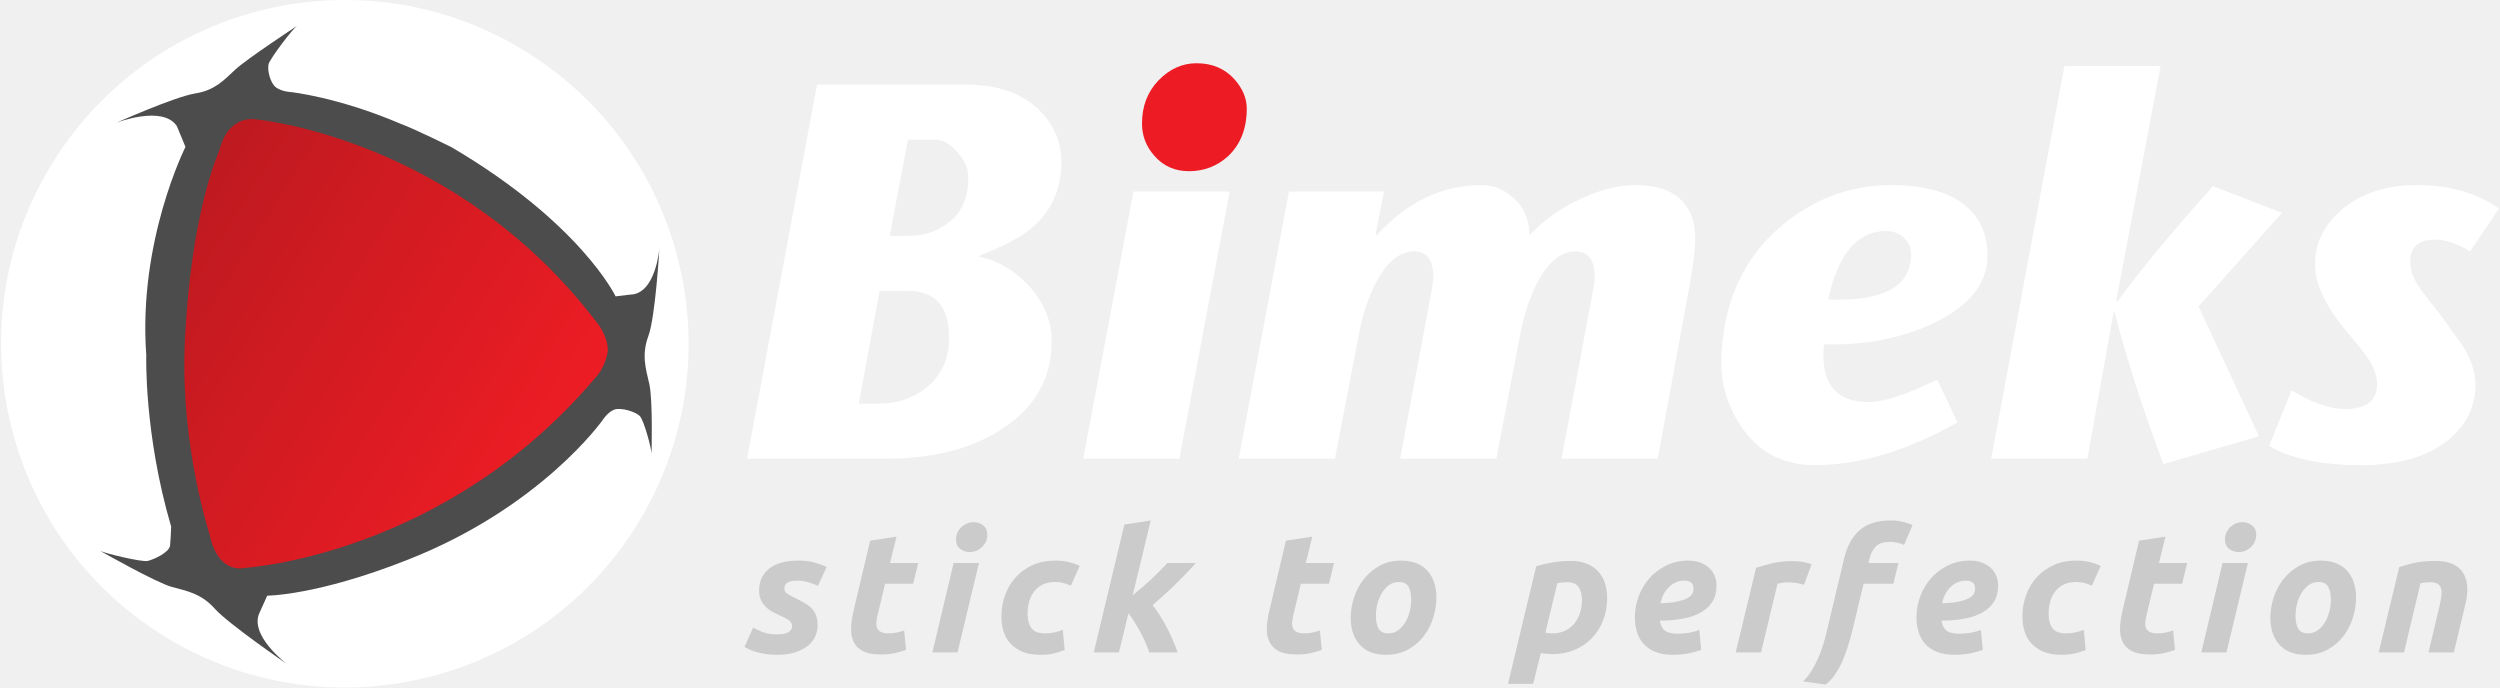
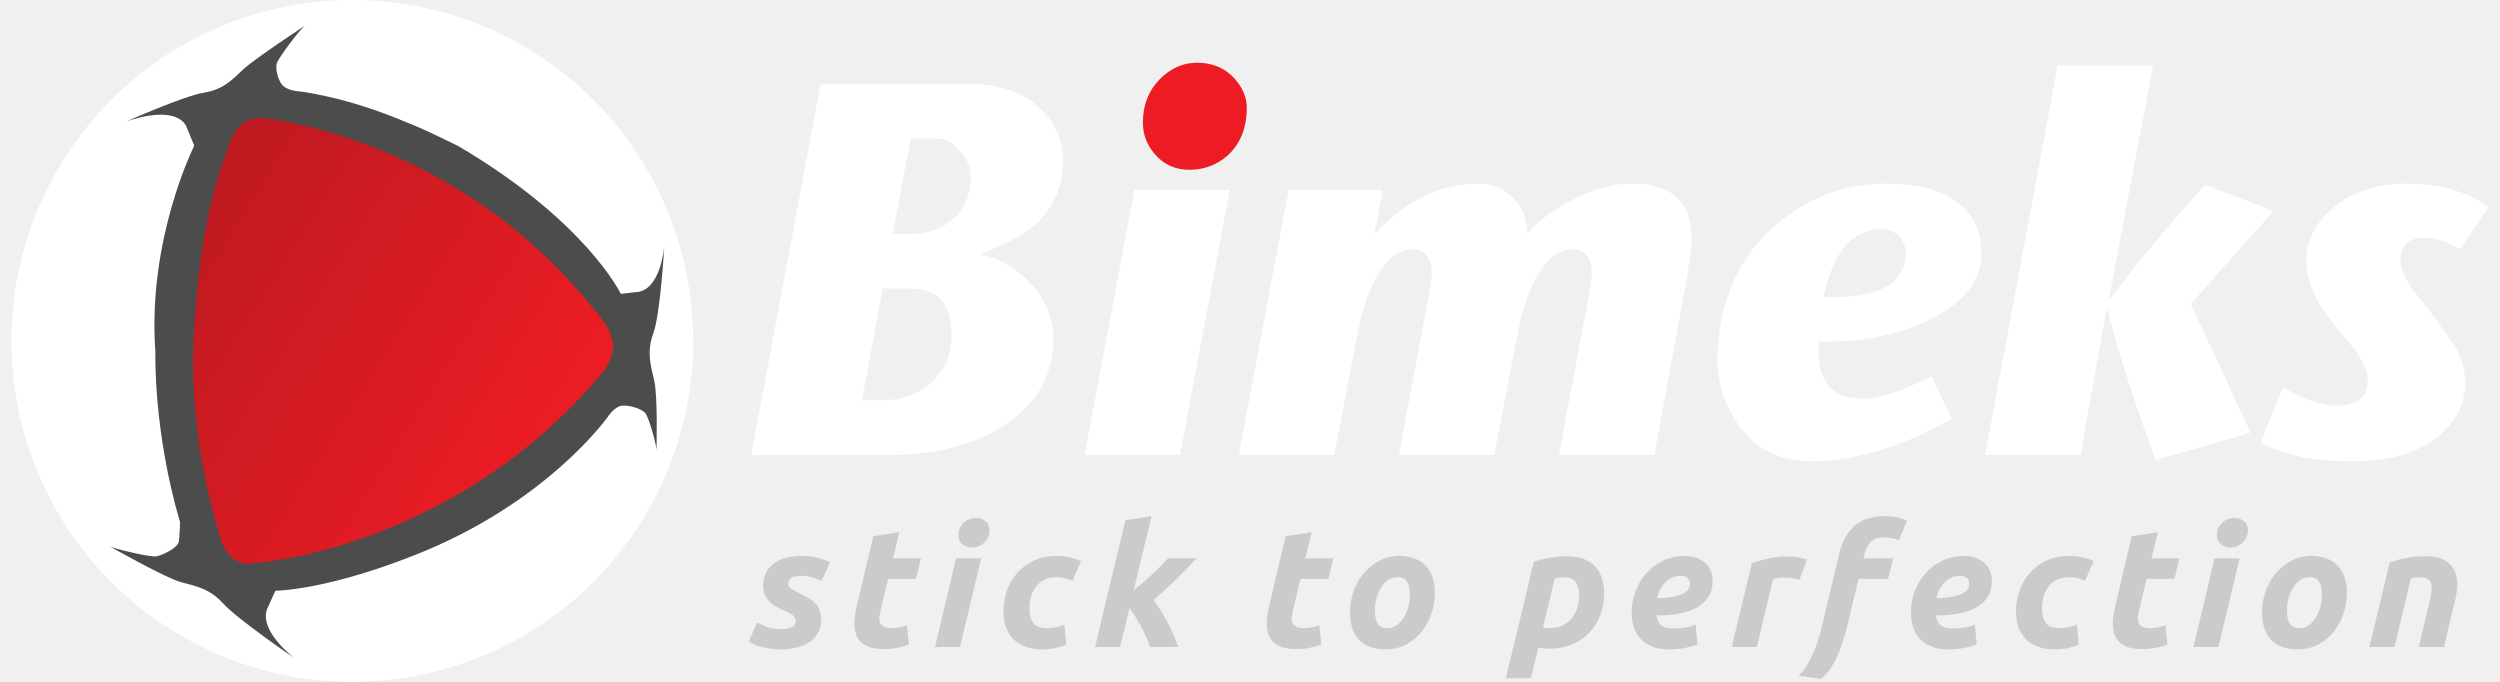
- <svg xmlns="http://www.w3.org/2000/svg" width="120" height="33" viewBox="0 0 172.129 62.753" preserveAspectRatio="xMidYMid" version="1.1" id="svg1">
+ <svg xmlns="http://www.w3.org/2000/svg" width="121" height="33" viewBox="0 0 172.129 62.753" preserveAspectRatio="xMidYMid" version="1.1" id="svg1">
  <defs id="defs1">
    <clipPath clipPathUnits="userSpaceOnUse" id="clipPath2">
      <path d="M 0,841.89 H 1190.551 V 0 H 0 Z" transform="translate(-291.8413,-488.7695)" id="path2" />
    </clipPath>
    <clipPath clipPathUnits="userSpaceOnUse" id="clipPath4">
      <path d="M 0,841.89 H 1190.551 V 0 H 0 Z" transform="translate(-294.0308,-516.8604)" id="path4" />
    </clipPath>
    <linearGradient x1="0" y1="0" x2="1" y2="0" gradientUnits="userSpaceOnUse" gradientTransform="matrix(97.21935,-60.74925,60.74925,97.21935,295.6367,598.2212)" spreadMethod="pad" id="linearGradient5">
      <stop style="stop-opacity:1;stop-color:#be1a20" offset="0" id="stop4" />
      <stop style="stop-opacity:1;stop-color:#ed1c24" offset="1" id="stop5" />
    </linearGradient>
    <clipPath clipPathUnits="userSpaceOnUse" id="clipPath7">
      <path d="M 0,841.89 H 1190.551 V 0 H 0 Z" transform="translate(-484.6577,-616.9912)" id="path7" />
    </clipPath>
    <clipPath clipPathUnits="userSpaceOnUse" id="clipPath9">
      <path d="M 0,841.89 H 1190.551 V 0 H 0 Z" transform="translate(-557.3882,-608.8359)" id="path9" />
    </clipPath>
    <clipPath clipPathUnits="userSpaceOnUse" id="clipPath11">
      <path d="M 0,841.89 H 1190.551 V 0 H 0 Z" transform="translate(-543.0112,-603.5811)" id="path11" />
    </clipPath>
    <clipPath clipPathUnits="userSpaceOnUse" id="clipPath13">
      <path d="M 0,841.89 H 1190.551 V 0 H 0 Z" transform="translate(-607.8613,-603.5811)" id="path13" />
    </clipPath>
    <clipPath clipPathUnits="userSpaceOnUse" id="clipPath15">
      <path d="M 0,841.89 H 1190.551 V 0 H 0 Z" transform="translate(-737.291,-593.3477)" id="path15" />
    </clipPath>
    <clipPath clipPathUnits="userSpaceOnUse" id="clipPath17">
      <path d="M 0,841.89 H 1190.551 V 0 H 0 Z" transform="translate(-764.9453,-534.4395)" id="path17" />
    </clipPath>
    <clipPath clipPathUnits="userSpaceOnUse" id="clipPath19">
      <path d="M 0,841.89 H 1190.551 V 0 H 0 Z" transform="translate(-896.3106,-599.1543)" id="path19" />
    </clipPath>
    <clipPath clipPathUnits="userSpaceOnUse" id="clipPath21">
      <path d="M 0,841.89 H 1190.551 V 0 H 0 Z" transform="translate(-450.7686,-488.9883)" id="path21" />
    </clipPath>
    <clipPath clipPathUnits="userSpaceOnUse" id="clipPath23">
      <path d="M 0,841.89 H 1190.551 V 0 H 0 Z" transform="translate(-474.8799,-513.2324)" id="path23" />
    </clipPath>
    <clipPath clipPathUnits="userSpaceOnUse" id="clipPath25">
      <path d="M 0,841.89 H 1190.551 V 0 H 0 Z" transform="translate(-500.6631,-510.2842)" id="path25" />
    </clipPath>
    <clipPath clipPathUnits="userSpaceOnUse" id="clipPath27">
      <path d="M 0,841.89 H 1190.551 V 0 H 0 Z" transform="translate(-508.8467,-493.5645)" id="path27" />
    </clipPath>
    <clipPath clipPathUnits="userSpaceOnUse" id="clipPath29">
      <path d="M 0,841.89 H 1190.551 V 0 H 0 Z" transform="translate(-542.8145,-499.1084)" id="path29" />
    </clipPath>
    <clipPath clipPathUnits="userSpaceOnUse" id="clipPath31">
      <path d="M 0,841.89 H 1190.551 V 0 H 0 Z" transform="translate(-582.4575,-513.2324)" id="path31" />
    </clipPath>
    <clipPath clipPathUnits="userSpaceOnUse" id="clipPath33">
      <path d="M 0,841.89 H 1190.551 V 0 H 0 Z" transform="translate(-611.6289,-502.54)" id="path33" />
    </clipPath>
    <clipPath clipPathUnits="userSpaceOnUse" id="clipPath35">
      <path d="M 0,841.89 H 1190.551 V 0 H 0 Z" transform="translate(-649.5996,-489.4277)" id="path35" />
    </clipPath>
    <clipPath clipPathUnits="userSpaceOnUse" id="clipPath37">
      <path d="M 0,841.89 H 1190.551 V 0 H 0 Z" transform="translate(-685.5469,-502.8926)" id="path37" />
    </clipPath>
    <clipPath clipPathUnits="userSpaceOnUse" id="clipPath39">
      <path d="M 0,841.89 H 1190.551 V 0 H 0 Z" transform="translate(-716.5225,-501.8359)" id="path39" />
    </clipPath>
    <clipPath clipPathUnits="userSpaceOnUse" id="clipPath41">
      <path d="M 0,841.89 H 1190.551 V 0 H 0 Z" transform="translate(-738.9189,-518.4678)" id="path41" />
    </clipPath>
    <clipPath clipPathUnits="userSpaceOnUse" id="clipPath43">
      <path d="M 0,841.89 H 1190.551 V 0 H 0 Z" transform="translate(-758.4111,-502.8926)" id="path43" />
    </clipPath>
    <clipPath clipPathUnits="userSpaceOnUse" id="clipPath45">
      <path d="M 0,841.89 H 1190.551 V 0 H 0 Z" transform="translate(-773.0195,-493.5645)" id="path45" />
    </clipPath>
    <clipPath clipPathUnits="userSpaceOnUse" id="clipPath47">
      <path d="M 0,841.89 H 1190.551 V 0 H 0 Z" transform="translate(-803.2032,-513.2324)" id="path47" />
    </clipPath>
    <clipPath clipPathUnits="userSpaceOnUse" id="clipPath49">
      <path d="M 0,841.89 H 1190.551 V 0 H 0 Z" transform="translate(-828.9864,-510.2842)" id="path49" />
    </clipPath>
    <clipPath clipPathUnits="userSpaceOnUse" id="clipPath51">
      <path d="M 0,841.89 H 1190.551 V 0 H 0 Z" transform="translate(-849.5781,-502.54)" id="path51" />
    </clipPath>
    <clipPath clipPathUnits="userSpaceOnUse" id="clipPath53">
      <path d="M 0,841.89 H 1190.551 V 0 H 0 Z" transform="translate(-870.5226,-506.4121)" id="path53" />
    </clipPath>
  </defs>
  <g id="layer1" transform="translate(-24.21399,-87.34679)">
    <g id="g1" transform="matrix(0.2645833,0,0,0.2645833,-91.92151,20.75639)">
      <path id="path1" d="M 0,0 C -41.655,26.029 -54.324,80.892 -28.298,122.544 -2.274,164.193 52.593,176.862 94.248,150.838 135.902,124.811 148.571,69.95 122.547,28.298 96.521,-13.356 41.655,-26.023 0,0" style="fill:#ffffff;fill-opacity:1;fill-rule:evenodd;stroke:none" transform="matrix(1.333333,0,0,-1.333333,389.1217,470.8273)" clip-path="url(#clipPath2)" />
      <path id="path3" d="m 0,0 c 0,0 -0.108,-3.021 -0.284,-4.855 -0.177,-1.828 -4.234,-3.629 -5.743,-4.005 -1.51,-0.379 -10.952,1.931 -12.313,2.576 0,0 14.496,-8.231 18.526,-9.312 4.031,-1.077 7.616,-1.726 11.11,-5.639 3.494,-3.912 18.58,-14.249 18.58,-14.249 0,0 -9.93,7.488 -6.95,13.361 l 1.928,4.269 c 0,0 12.757,0.005 36.02,9.164 34.836,13.594 50.771,36.283 50.771,36.283 0,0 1.226,1.961 2.925,2.661 1.7,0.703 5.678,-0.518 6.722,-1.674 1.043,-1.159 2.931,-8.156 3,-9.658 0,0 0.365,13.914 -0.577,17.981 -0.938,4.064 -2.048,7.535 -0.236,12.456 1.815,4.921 2.849,22.665 2.849,22.665 0,0 -0.938,-11.854 -7.522,-11.975 l -3.818,-0.455 c 0,0 -9.037,18.966 -42.509,38.622 0,0 -8.968,4.458 -13.049,5.998 -16.365,6.99 -28.47,8.23 -28.47,8.23 0,0 -2.316,0.102 -3.83,1.209 -1.517,1.109 -2.329,4.624 -1.914,6.067 0.415,1.44 6.2,9.131 7.437,9.908 0,0 -13.155,-8.642 -16.092,-11.386 -2.933,-2.747 -5.27,-5.352 -10.415,-6.168 -5.146,-0.816 -20.32,-7.56 -20.32,-7.56 0,0 11.988,4.658 15.648,-0.876 l 2.225,-5.382 c 0,0 -12.311,-24.409 -10.142,-53.846 0,0 -0.635,-20.318 6.443,-44.41" style="fill:#4c4c4c;fill-opacity:1;fill-rule:evenodd;stroke:none" transform="matrix(1.333333,0,0,-1.333333,392.0411,433.3728)" clip-path="url(#clipPath4)" />
      <path id="path5" d="m 306.439,614.05 c 0,0 -7.564,-16.314 -8.915,-50.613 v 0 c -1.014,-25.798 6.424,-48.504 6.424,-48.504 v 0 c 2.254,-10.883 9.4,-8.713 9.4,-8.713 v 0 c 0,0 51.68,3.183 90.594,49.356 v 0 c 0,0 2.486,2.501 3.08,6.885 v 0 c -0.056,3.818 -2.609,6.907 -2.609,6.907 v 0 c -36.442,48.145 -88.256,52.846 -88.256,52.846 v 0 c 0,0 -0.492,0.118 -1.263,0.118 v 0 c -2.193,0 -6.632,-0.955 -8.455,-8.282" style="fill:url(#linearGradient5);stroke:none" transform="matrix(1.333333,0,0,-1.333333,0,1122.52)" />
      <path id="path6" d="M 0,0 -4.702,-24.889 H 0 c 4.424,0 8.113,1.289 11.061,3.871 3.043,2.581 4.564,6.315 4.564,11.202 0,2.395 -0.967,4.609 -2.904,6.637 C 10.878,-1.06 8.989,0 7.051,0 Z m -5.946,-82.552 h -35.678 l 18.115,96.797 h 38.58 c 8.113,0 14.429,-2.214 18.945,-6.639 4.056,-3.963 5.947,-8.849 5.669,-14.658 -0.37,-6.818 -3.136,-12.261 -8.296,-16.315 -2.487,-2.029 -6.777,-4.242 -12.861,-6.639 l -0.137,-0.276 c 4.699,-0.921 8.943,-3.366 12.718,-7.327 4.061,-4.425 6.086,-9.266 6.086,-14.523 0,-9.494 -4.193,-17.005 -12.583,-22.539 -7.838,-5.253 -18.02,-7.881 -30.558,-7.881 m -1.384,43.42 -5.394,-29.176 h 5.119 c 4.98,0 9.262,1.522 12.86,4.56 3.595,3.135 5.393,7.284 5.393,12.45 0,8.109 -3.55,12.166 -10.648,12.166 z" style="fill:#ffffff;fill-opacity:1;fill-rule:evenodd;stroke:none" transform="matrix(1.333333,0,0,-1.333333,646.2103,299.8651)" clip-path="url(#clipPath7)" />
      <path id="path8" d="m 0,0 c -3.686,0 -6.682,1.334 -8.985,4.008 -2.121,2.395 -3.182,5.164 -3.182,8.299 0,4.515 1.429,8.25 4.286,11.2 2.858,2.949 6.133,4.423 9.819,4.423 4.056,0 7.327,-1.382 9.819,-4.147 2.12,-2.397 3.181,-4.93 3.181,-7.605 0,-5.164 -1.615,-9.264 -4.841,-12.309 C 7.236,1.29 3.875,0 0,0" style="fill:#ed1c24;fill-opacity:1;fill-rule:evenodd;stroke:none" transform="matrix(1.333333,0,0,-1.333333,743.1843,310.7388)" clip-path="url(#clipPath9)" />
      <path id="path10" d="M 0,0 H 24.888 L 11.89,-69.142 h -24.889 z" style="fill:#ffffff;fill-opacity:1;fill-rule:evenodd;stroke:none" transform="matrix(1.333333,0,0,-1.333333,724.0149,317.7452)" clip-path="url(#clipPath11)" />
      <path id="path12" d="m 0,0 -2.213,-11.063 0.277,-0.276 c 7.928,8.662 16.959,12.995 27.104,12.995 3.041,0 5.762,-1.057 8.16,-3.178 2.858,-2.491 4.283,-5.761 4.283,-9.817 3.502,3.778 7.789,6.869 12.862,9.263 5.068,2.396 9.724,3.641 13.965,3.732 5.535,0.094 9.634,-1.149 12.308,-3.732 2.67,-2.581 3.918,-6.224 3.731,-10.922 -0.092,-2.857 -0.598,-6.777 -1.518,-11.755 l -8.16,-44.389 H 45.906 l 8.162,43.556 c 0.276,1.478 0.412,2.629 0.412,3.461 0,4.424 -1.658,6.637 -4.978,6.637 -3.225,0 -6.127,-2.031 -8.709,-6.084 -2.488,-3.964 -4.334,-9.035 -5.533,-15.212 L 29.039,-69.142 H 4.146 l 8.161,43.556 c 0.277,1.478 0.418,2.629 0.418,3.461 0,4.424 -1.664,6.637 -4.981,6.637 -3.226,0 -6.127,-2.031 -8.711,-6.084 -2.488,-3.964 -4.334,-9.035 -5.531,-15.212 l -6.226,-32.358 H -37.611 L -24.616,0 Z" style="fill:#ffffff;fill-opacity:1;fill-rule:evenodd;stroke:none" transform="matrix(1.333333,0,0,-1.333333,810.4817,317.7452)" clip-path="url(#clipPath13)" />
      <path id="path14" d="m 0,0 c -7.193,-0.276 -12.031,-6.176 -14.52,-17.699 13.737,-0.554 20.881,3.04 21.43,10.784 0.188,2.029 -0.365,3.689 -1.656,4.978 C 3.963,-0.555 2.211,0.092 0,0 m 13.689,-38.44 5.252,-11.064 c -13.089,-7.377 -25.396,-11.063 -36.918,-11.063 -8.296,0 -14.707,3.411 -19.222,10.234 -3.504,5.348 -5.158,11.062 -4.975,17.145 0.459,14.751 5.713,26.319 15.76,34.71 8.297,6.916 17.748,10.371 28.348,10.371 7.373,0 13.185,-1.384 17.425,-4.149 4.883,-3.135 7.327,-7.837 7.327,-14.104 0,-7.1 -4.518,-12.862 -13.549,-17.285 -8.389,-4.056 -17.979,-5.949 -28.766,-5.672 -0.092,-1.106 -0.139,-2.029 -0.139,-2.765 0,-8.11 3.918,-12.168 11.758,-12.168 3.871,0 9.77,1.937 17.699,5.81" style="fill:#ffffff;fill-opacity:1;fill-rule:evenodd;stroke:none" transform="matrix(1.333333,0,0,-1.333333,983.0547,331.3897)" clip-path="url(#clipPath15)" />
      <path id="path16" d="M 0,0 18.943,101.634 H 43.834 L 32.357,40.932 32.635,40.655 c 5.992,8.204 14.238,18.16 24.75,29.867 L 75.223,63.608 53.656,39.411 69.275,5.809 44.523,-1.379 C 38.807,14.105 34.615,27.193 31.943,37.889 H 31.664 L 24.887,0 Z" style="fill:#ffffff;fill-opacity:1;fill-rule:evenodd;stroke:none" transform="matrix(1.333333,0,0,-1.333333,1019.927,409.934)" clip-path="url(#clipPath17)" />
      <path id="path18" d="m 0,0 -7.465,-11.062 c -3.322,2.029 -6.363,3.041 -9.131,3.041 -4.238,0 -6.361,-1.934 -6.361,-5.805 0,-2.216 0.926,-4.611 2.766,-7.192 1.939,-2.49 3.875,-4.978 5.812,-7.465 3.592,-5.074 5.395,-7.609 5.395,-7.609 1.931,-3.318 2.9,-6.497 2.9,-9.541 0,-5.622 -2.35,-10.37 -7.055,-14.239 -5.343,-4.334 -12.859,-6.502 -22.537,-6.502 -10.23,0 -18.162,1.659 -23.783,4.978 l 5.807,14.382 c 5.256,-3.227 9.863,-4.84 13.826,-4.84 5.533,0 8.299,2.166 8.299,6.5 0,2.029 -0.786,4.239 -2.356,6.635 -0.732,1.107 -2.715,3.595 -5.943,7.47 -5.162,6.173 -7.742,11.799 -7.742,16.868 0,5.441 2.259,10.096 6.775,13.969 4.977,4.33 11.479,6.495 19.5,6.495 C -12.814,6.083 -5.717,4.059 0,0" style="fill:#ffffff;fill-opacity:1;fill-rule:evenodd;stroke:none" transform="matrix(1.333333,0,0,-1.333333,1195.081,323.6476)" clip-path="url(#clipPath19)" />
      <path id="path20" d="M 0,0 C 1.496,0 2.522,0.212 3.08,0.638 3.637,1.063 3.916,1.524 3.916,2.024 3.916,2.347 3.864,2.625 3.762,2.86 3.659,3.095 3.49,3.314 3.256,3.52 3.021,3.725 2.698,3.938 2.288,4.158 1.877,4.378 1.349,4.635 0.704,4.928 -0.03,5.25 -0.719,5.595 -1.364,5.962 c -0.646,0.366 -1.21,0.807 -1.694,1.32 -0.484,0.513 -0.865,1.1 -1.144,1.76 -0.279,0.66 -0.418,1.444 -0.418,2.354 0,2.375 0.872,4.252 2.618,5.632 1.745,1.378 4.29,2.068 7.634,2.068 1.584,0 2.992,-0.176 4.224,-0.528 1.232,-0.352 2.229,-0.734 2.992,-1.144 L 10.604,12.54 c -0.616,0.322 -1.408,0.63 -2.376,0.924 -0.968,0.293 -1.921,0.44 -2.86,0.44 -0.411,0 -0.814,-0.022 -1.21,-0.066 C 3.762,13.794 3.395,13.698 3.058,13.552 2.72,13.405 2.449,13.2 2.244,12.936 2.039,12.672 1.936,12.32 1.936,11.88 1.936,11.293 2.163,10.853 2.618,10.56 3.072,10.267 3.71,9.914 4.532,9.504 5.676,8.946 6.629,8.433 7.392,7.964 8.154,7.494 8.763,6.996 9.218,6.468 9.672,5.939 10.002,5.338 10.208,4.664 10.413,3.989 10.516,3.197 10.516,2.288 10.516,1.349 10.318,0.425 9.922,-0.484 9.526,-1.394 8.902,-2.2 8.052,-2.904 7.201,-3.608 6.116,-4.18 4.796,-4.62 3.476,-5.061 1.892,-5.28 0.044,-5.28 c -1.144,0 -2.178,0.074 -3.102,0.219 -0.924,0.148 -1.738,0.331 -2.442,0.551 -0.704,0.22 -1.298,0.447 -1.782,0.682 -0.484,0.234 -0.858,0.425 -1.122,0.572 L -6.16,1.76 C -5.662,1.467 -4.884,1.1 -3.828,0.66 -2.772,0.22 -1.496,0 0,0" style="fill:#cccbcc;fill-opacity:1;fill-rule:nonzero;stroke:none" transform="matrix(1.333333,0,0,-1.333333,601.0248,470.5356)" clip-path="url(#clipPath21)" />
      <path id="path22" d="M 0,0 6.82,1.056 5.148,-5.765 h 7.304 l -1.32,-5.367 h -7.26 l -1.936,-8.097 c -0.176,-0.674 -0.286,-1.305 -0.33,-1.891 -0.044,-0.587 0.029,-1.093 0.22,-1.519 0.191,-0.424 0.52,-0.755 0.99,-0.989 0.469,-0.235 1.114,-0.352 1.936,-0.352 0.704,0 1.386,0.066 2.046,0.198 0.66,0.132 1.327,0.314 2.002,0.55 l 0.484,-5.016 c -0.88,-0.323 -1.834,-0.602 -2.86,-0.836 -1.027,-0.234 -2.244,-0.353 -3.652,-0.353 -2.024,0 -3.594,0.302 -4.708,0.903 -1.115,0.6 -1.907,1.423 -2.376,2.464 -0.47,1.041 -0.675,2.236 -0.616,3.586 0.058,1.348 0.264,2.772 0.616,4.268 z" style="fill:#cccbcc;fill-opacity:1;fill-rule:nonzero;stroke:none" transform="matrix(1.333333,0,0,-1.333333,633.1732,438.2101)" clip-path="url(#clipPath23)" />
      <path id="path24" d="m 0,0 c -0.909,0 -1.731,0.271 -2.464,0.814 -0.733,0.542 -1.1,1.371 -1.1,2.486 0,0.616 0.125,1.195 0.374,1.738 0.249,0.542 0.579,1.012 0.99,1.408 0.41,0.396 0.887,0.711 1.43,0.946 0.542,0.235 1.122,0.352 1.738,0.352 0.909,0 1.731,-0.271 2.464,-0.814 0.733,-0.543 1.1,-1.371 1.1,-2.486 C 4.532,3.828 4.407,3.248 4.158,2.706 3.909,2.163 3.579,1.694 3.168,1.298 2.757,0.902 2.281,0.587 1.738,0.352 1.195,0.117 0.616,0 0,0 M -3.168,-25.96 H -9.68 l 5.5,23.144 h 6.556 z" style="fill:#cccbcc;fill-opacity:1;fill-rule:nonzero;stroke:none" transform="matrix(1.333333,0,0,-1.333333,667.5508,442.1411)" clip-path="url(#clipPath25)" />
      <path id="path26" d="m 0,0 c 0,1.994 0.323,3.872 0.968,5.632 0.645,1.76 1.569,3.3 2.772,4.62 1.202,1.319 2.662,2.36 4.378,3.124 1.716,0.763 3.63,1.144 5.742,1.144 1.32,0 2.5,-0.125 3.542,-0.374 1.041,-0.25 1.987,-0.58 2.838,-0.99 L 17.996,8.052 C 17.409,8.286 16.8,8.499 16.17,8.689 15.539,8.88 14.769,8.976 13.86,8.976 11.66,8.976 9.929,8.234 8.668,6.754 7.407,5.272 6.776,3.256 6.776,0.704 c 0,-1.496 0.323,-2.706 0.968,-3.63 0.645,-0.925 1.833,-1.387 3.564,-1.387 0.851,0 1.672,0.088 2.464,0.265 0.792,0.176 1.496,0.396 2.112,0.659 l 0.484,-5.235 c -0.822,-0.323 -1.723,-0.609 -2.706,-0.858 -0.983,-0.249 -2.178,-0.374 -3.586,-0.374 -1.819,0 -3.359,0.264 -4.62,0.792 C 4.194,-8.536 3.153,-7.825 2.332,-6.931 1.511,-6.036 0.917,-4.987 0.55,-3.784 0.183,-2.582 0,-1.32 0,0" style="fill:#cccbcc;fill-opacity:1;fill-rule:nonzero;stroke:none" transform="matrix(1.333333,0,0,-1.333333,678.4623,464.434)" clip-path="url(#clipPath27)" />
      <path id="path28" d="m 0,0 c 1.76,1.408 3.417,2.845 4.972,4.312 1.555,1.466 2.889,2.816 4.004,4.047 h 7.392 C 14.725,6.541 13.017,4.759 11.242,3.014 9.467,1.269 7.436,-0.587 5.148,-2.552 c 0.616,-0.763 1.239,-1.643 1.87,-2.64 0.63,-0.997 1.232,-2.039 1.804,-3.124 0.572,-1.085 1.1,-2.186 1.584,-3.3 0.484,-1.115 0.887,-2.171 1.21,-3.168 H 4.312 c -0.264,0.763 -0.594,1.598 -0.99,2.508 -0.396,0.909 -0.836,1.811 -1.32,2.706 -0.484,0.894 -0.99,1.766 -1.518,2.618 -0.528,0.85 -1.056,1.613 -1.584,2.288 l -2.464,-10.12 h -6.512 l 7.92,33.088 6.82,1.055 z" style="fill:#cccbcc;fill-opacity:1;fill-rule:nonzero;stroke:none" transform="matrix(1.333333,0,0,-1.333333,723.7527,457.0421)" clip-path="url(#clipPath29)" />
      <path id="path30" d="M 0,0 6.82,1.056 5.148,-5.765 h 7.304 l -1.32,-5.367 h -7.26 l -1.936,-8.097 c -0.176,-0.674 -0.286,-1.305 -0.33,-1.891 -0.044,-0.587 0.029,-1.093 0.22,-1.519 0.191,-0.424 0.52,-0.755 0.99,-0.989 0.469,-0.235 1.114,-0.352 1.936,-0.352 0.704,0 1.386,0.066 2.046,0.198 0.66,0.132 1.327,0.314 2.002,0.55 l 0.484,-5.016 c -0.88,-0.323 -1.834,-0.602 -2.86,-0.836 -1.027,-0.234 -2.244,-0.353 -3.652,-0.353 -2.024,0 -3.594,0.302 -4.708,0.903 -1.115,0.6 -1.907,1.423 -2.376,2.464 -0.47,1.041 -0.675,2.236 -0.616,3.586 0.058,1.348 0.264,2.772 0.616,4.268 z" style="fill:#cccbcc;fill-opacity:1;fill-rule:nonzero;stroke:none" transform="matrix(1.333333,0,0,-1.333333,776.61,438.2101)" clip-path="url(#clipPath31)" />
      <path id="path32" d="m 0,0 c -0.969,0 -1.819,-0.279 -2.553,-0.836 -0.732,-0.558 -1.349,-1.262 -1.847,-2.112 -0.499,-0.851 -0.873,-1.781 -1.121,-2.794 -0.25,-1.012 -0.375,-1.973 -0.375,-2.882 0,-1.496 0.234,-2.647 0.705,-3.454 0.468,-0.807 1.319,-1.21 2.55,-1.21 0.969,0 1.819,0.278 2.553,0.836 0.733,0.557 1.349,1.261 1.848,2.112 0.498,0.851 0.873,1.782 1.122,2.794 0.249,1.012 0.374,1.973 0.374,2.882 0,1.496 -0.235,2.647 -0.704,3.454 C 2.082,-0.403 1.232,0 0,0 m -3.256,-18.832 c -1.555,0 -2.904,0.235 -4.049,0.704 -1.143,0.469 -2.09,1.129 -2.838,1.981 -0.748,0.849 -1.312,1.854 -1.693,3.013 -0.382,1.158 -0.572,2.443 -0.572,3.85 0,1.761 0.286,3.52 0.857,5.28 0.572,1.76 1.416,3.344 2.531,4.752 1.114,1.408 2.479,2.559 4.092,3.454 1.613,0.895 3.461,1.342 5.543,1.342 1.526,0 2.867,-0.235 4.028,-0.704 C 5.801,4.371 6.754,3.711 7.502,2.86 8.25,2.009 8.814,1.005 9.195,-0.154 c 0.382,-1.159 0.573,-2.442 0.573,-3.85 0,-1.76 -0.28,-3.519 -0.836,-5.28 -0.557,-1.76 -1.379,-3.344 -2.464,-4.752 -1.085,-1.407 -2.443,-2.56 -4.07,-3.454 -1.628,-0.894 -3.513,-1.342 -5.654,-1.342" style="fill:#cccbcc;fill-opacity:1;fill-rule:nonzero;stroke:none" transform="matrix(1.333333,0,0,-1.333333,815.5052,452.4667)" clip-path="url(#clipPath33)" />
      <path id="path34" d="m 0,0 c 0.498,-0.117 1.114,-0.176 1.848,-0.176 1.144,0 2.184,0.213 3.124,0.639 0.938,0.425 1.738,1.018 2.398,1.781 0.659,0.763 1.173,1.68 1.54,2.75 0.366,1.07 0.55,2.251 0.55,3.542 0,1.261 -0.279,2.332 -0.836,3.212 -0.558,0.881 -1.525,1.32 -2.904,1.32 -0.94,0 -1.82,-0.088 -2.64,-0.263 z m 15.972,9.021 c 0,-2.142 -0.352,-4.1 -1.056,-5.875 C 14.212,1.371 13.236,-0.161 11.989,-1.451 10.742,-2.742 9.247,-3.747 7.502,-4.466 5.756,-5.184 3.856,-5.544 1.804,-5.544 c -0.997,0 -1.995,0.089 -2.992,0.265 l -1.98,-7.964 h -6.513 l 7.305,30.447 c 1.173,0.353 2.515,0.667 4.025,0.946 1.511,0.279 3.147,0.418 4.907,0.418 1.642,0 3.057,-0.249 4.246,-0.748 1.187,-0.499 2.163,-1.18 2.926,-2.046 0.762,-0.865 1.327,-1.878 1.694,-3.036 0.366,-1.159 0.55,-2.397 0.55,-3.717" style="fill:#cccbcc;fill-opacity:1;fill-rule:nonzero;stroke:none" transform="matrix(1.333333,0,0,-1.333333,866.1328,469.9497)" clip-path="url(#clipPath35)" />
      <path id="path36" d="m 0,0 c -1.496,0 -2.81,-0.536 -3.938,-1.606 -1.129,-1.072 -1.87,-2.487 -2.222,-4.247 1.818,0.059 3.285,0.213 4.4,0.462 1.114,0.249 1.98,0.55 2.596,0.903 0.616,0.351 1.026,0.732 1.232,1.143 0.204,0.411 0.308,0.822 0.308,1.233 C 2.376,-0.704 1.584,0 0,0 m -12.804,-9.504 c 0,1.876 0.33,3.695 0.99,5.455 0.66,1.761 1.59,3.322 2.793,4.687 1.204,1.364 2.663,2.464 4.378,3.3 1.717,0.835 3.616,1.253 5.699,1.253 1.026,0 1.98,-0.146 2.86,-0.439 0.88,-0.294 1.649,-0.72 2.31,-1.276 0.66,-0.558 1.172,-1.24 1.54,-2.046 0.367,-0.808 0.549,-1.724 0.549,-2.75 0,-1.644 -0.366,-3.036 -1.099,-4.18 -0.734,-1.145 -1.753,-2.076 -3.058,-2.794 -1.305,-0.72 -2.853,-1.24 -4.642,-1.562 -1.789,-0.324 -3.74,-0.485 -5.852,-0.485 0.205,-1.231 0.652,-2.104 1.342,-2.617 0.688,-0.514 1.782,-0.771 3.278,-0.771 0.939,0 1.892,0.082 2.86,0.243 0.968,0.161 1.877,0.403 2.728,0.725 l 0.483,-5.147 c -0.821,-0.323 -1.869,-0.616 -3.145,-0.88 -1.276,-0.265 -2.662,-0.397 -4.158,-0.397 -1.82,0 -3.352,0.258 -4.598,0.771 -1.247,0.513 -2.26,1.21 -3.036,2.09 -0.777,0.88 -1.342,1.906 -1.694,3.08 -0.352,1.173 -0.528,2.42 -0.528,3.74" style="fill:#cccbcc;fill-opacity:1;fill-rule:nonzero;stroke:none" transform="matrix(1.333333,0,0,-1.333333,914.0625,451.9965)" clip-path="url(#clipPath37)" />
      <path id="path38" d="M 0,0 C -0.587,0.146 -1.166,0.286 -1.737,0.418 -2.31,0.55 -3.153,0.616 -4.268,0.616 -4.679,0.616 -5.133,0.579 -5.632,0.506 -6.131,0.433 -6.541,0.353 -6.863,0.265 l -4.269,-17.777 h -6.556 L -12.407,4.4 c 1.261,0.411 2.676,0.799 4.246,1.166 1.568,0.367 3.336,0.55 5.302,0.55 0.732,0 1.546,-0.066 2.441,-0.198 C 0.477,5.786 1.262,5.573 1.937,5.28 Z" style="fill:#cccbcc;fill-opacity:1;fill-rule:nonzero;stroke:none" transform="matrix(1.333333,0,0,-1.333333,955.3633,453.4055)" clip-path="url(#clipPath39)" />
      <path id="path40" d="m 0,0 c 1.32,0 2.471,-0.139 3.454,-0.418 0.983,-0.278 1.723,-0.535 2.222,-0.77 l -2.2,-5.148 c -0.528,0.265 -1.137,0.462 -1.827,0.595 -0.689,0.132 -1.327,0.197 -1.914,0.197 -1.613,0 -2.808,-0.411 -3.586,-1.231 -0.777,-0.822 -1.312,-1.849 -1.605,-3.08 L -5.72,-11 h 7.743 l -1.319,-5.367 h -7.7 L -9.68,-27.588 c -0.998,-4.194 -2.084,-7.458 -3.257,-9.79 -1.172,-2.332 -2.463,-4.025 -3.872,-5.082 l -5.851,0.836 c 0.763,0.704 1.467,1.57 2.112,2.597 0.645,1.027 1.224,2.111 1.737,3.256 0.514,1.143 0.954,2.309 1.321,3.498 0.366,1.187 0.667,2.294 0.902,3.322 l 4.576,19.183 c 0.733,3.11 2.053,5.515 3.96,7.216 C -6.146,-0.851 -3.462,0 0,0" style="fill:#cccbcc;fill-opacity:1;fill-rule:nonzero;stroke:none" transform="matrix(1.333333,0,0,-1.333333,985.2252,431.2296)" clip-path="url(#clipPath41)" />
      <path id="path42" d="m 0,0 c -1.496,0 -2.81,-0.536 -3.938,-1.606 -1.129,-1.072 -1.87,-2.487 -2.222,-4.247 1.818,0.059 3.285,0.213 4.4,0.462 1.114,0.249 1.98,0.55 2.596,0.903 0.616,0.351 1.026,0.732 1.232,1.143 0.204,0.411 0.308,0.822 0.308,1.233 C 2.376,-0.704 1.584,0 0,0 m -12.804,-9.504 c 0,1.876 0.33,3.695 0.99,5.455 0.66,1.761 1.59,3.322 2.793,4.687 1.204,1.364 2.663,2.464 4.378,3.3 1.717,0.835 3.616,1.253 5.699,1.253 1.026,0 1.98,-0.146 2.86,-0.439 0.88,-0.294 1.649,-0.72 2.31,-1.276 0.66,-0.558 1.172,-1.24 1.54,-2.046 0.367,-0.808 0.549,-1.724 0.549,-2.75 0,-1.644 -0.366,-3.036 -1.099,-4.18 -0.734,-1.145 -1.753,-2.076 -3.058,-2.794 -1.305,-0.72 -2.853,-1.24 -4.642,-1.562 -1.789,-0.324 -3.74,-0.485 -5.852,-0.485 0.205,-1.231 0.652,-2.104 1.342,-2.617 0.688,-0.514 1.782,-0.771 3.278,-0.771 0.939,0 1.892,0.082 2.86,0.243 0.968,0.161 1.877,0.403 2.728,0.725 l 0.483,-5.147 c -0.821,-0.323 -1.869,-0.616 -3.145,-0.88 -1.276,-0.265 -2.662,-0.397 -4.158,-0.397 -1.82,0 -3.352,0.258 -4.598,0.771 -1.247,0.513 -2.26,1.21 -3.036,2.09 -0.777,0.88 -1.342,1.906 -1.694,3.08 -0.352,1.173 -0.528,2.42 -0.528,3.74" style="fill:#cccbcc;fill-opacity:1;fill-rule:nonzero;stroke:none" transform="matrix(1.333333,0,0,-1.333333,1011.215,451.9965)" clip-path="url(#clipPath43)" />
      <path id="path44" d="m 0,0 c 0,1.994 0.322,3.872 0.968,5.632 0.644,1.76 1.568,3.3 2.771,4.62 1.203,1.319 2.662,2.36 4.378,3.124 1.717,0.763 3.631,1.144 5.742,1.144 1.321,0 2.501,-0.125 3.542,-0.374 1.041,-0.25 1.988,-0.58 2.838,-0.99 L 17.996,8.052 C 17.408,8.286 16.8,8.499 16.17,8.689 15.538,8.88 14.769,8.976 13.859,8.976 11.659,8.976 9.929,8.234 8.668,6.754 7.406,5.272 6.775,3.256 6.775,0.704 c 0,-1.496 0.323,-2.706 0.968,-3.63 0.646,-0.925 1.833,-1.387 3.565,-1.387 0.85,0 1.671,0.088 2.463,0.265 0.792,0.176 1.497,0.396 2.113,0.659 l 0.483,-5.235 c -0.821,-0.323 -1.722,-0.609 -2.706,-0.858 -0.982,-0.249 -2.178,-0.374 -3.586,-0.374 -1.818,0 -3.358,0.264 -4.619,0.792 C 4.194,-8.536 3.152,-7.825 2.332,-6.931 1.51,-6.036 0.916,-4.987 0.55,-3.784 0.183,-2.582 0,-1.32 0,0" style="fill:#cccbcc;fill-opacity:1;fill-rule:nonzero;stroke:none" transform="matrix(1.333333,0,0,-1.333333,1030.693,464.434)" clip-path="url(#clipPath45)" />
      <path id="path46" d="M 0,0 6.82,1.056 5.147,-5.765 h 7.305 l -1.32,-5.367 H 3.872 L 1.936,-19.229 C 1.76,-19.903 1.65,-20.534 1.605,-21.12 c -0.043,-0.587 0.03,-1.093 0.221,-1.519 0.191,-0.424 0.521,-0.755 0.99,-0.989 0.469,-0.235 1.115,-0.352 1.936,-0.352 0.704,0 1.386,0.066 2.046,0.198 0.66,0.132 1.327,0.314 2.002,0.55 l 0.484,-5.016 c -0.88,-0.323 -1.834,-0.602 -2.86,-0.836 -1.028,-0.234 -2.244,-0.353 -3.653,-0.353 -2.023,0 -3.592,0.302 -4.708,0.903 -1.114,0.6 -1.906,1.423 -2.376,2.464 -0.468,1.041 -0.674,2.236 -0.615,3.586 0.058,1.348 0.264,2.772 0.615,4.268 z" style="fill:#cccbcc;fill-opacity:1;fill-rule:nonzero;stroke:none" transform="matrix(1.333333,0,0,-1.333333,1070.938,438.2101)" clip-path="url(#clipPath47)" />
      <path id="path48" d="m 0,0 c -0.909,0 -1.73,0.271 -2.464,0.814 -0.733,0.542 -1.099,1.371 -1.099,2.486 0,0.616 0.124,1.195 0.374,1.738 0.249,0.542 0.578,1.012 0.989,1.408 0.411,0.396 0.887,0.711 1.43,0.946 0.542,0.235 1.123,0.352 1.738,0.352 0.909,0 1.73,-0.271 2.465,-0.814 C 4.165,6.387 4.532,5.559 4.532,4.444 4.532,3.828 4.407,3.248 4.158,2.706 3.908,2.163 3.579,1.694 3.168,1.298 2.757,0.902 2.28,0.587 1.738,0.352 1.195,0.117 0.616,0 0,0 M -3.168,-25.96 H -9.68 l 5.5,23.144 h 6.556 z" style="fill:#cccbcc;fill-opacity:1;fill-rule:nonzero;stroke:none" transform="matrix(1.333333,0,0,-1.333333,1105.315,442.1411)" clip-path="url(#clipPath49)" />
      <path id="path50" d="m 0,0 c -0.968,0 -1.818,-0.279 -2.552,-0.836 -0.733,-0.558 -1.349,-1.262 -1.847,-2.112 -0.499,-0.851 -0.873,-1.781 -1.122,-2.794 -0.25,-1.012 -0.375,-1.973 -0.375,-2.882 0,-1.496 0.235,-2.647 0.705,-3.454 0.468,-0.807 1.319,-1.21 2.551,-1.21 0.968,0 1.819,0.278 2.552,0.836 0.734,0.557 1.35,1.261 1.849,2.112 0.498,0.851 0.872,1.782 1.122,2.794 0.248,1.012 0.374,1.973 0.374,2.882 0,1.496 -0.236,2.647 -0.704,3.454 C 2.083,-0.403 1.232,0 0,0 m -3.256,-18.832 c -1.555,0 -2.903,0.235 -4.048,0.704 -1.143,0.469 -2.09,1.129 -2.838,1.981 -0.748,0.849 -1.313,1.854 -1.694,3.013 -0.381,1.158 -0.571,2.443 -0.571,3.85 0,1.761 0.285,3.52 0.857,5.28 0.572,1.76 1.415,3.344 2.53,4.752 1.115,1.408 2.479,2.559 4.092,3.454 1.614,0.895 3.461,1.342 5.544,1.342 1.526,0 2.867,-0.235 4.027,-0.704 C 5.801,4.371 6.754,3.711 7.502,2.86 8.25,2.009 8.814,1.005 9.196,-0.154 c 0.381,-1.159 0.573,-2.442 0.573,-3.85 0,-1.76 -0.28,-3.519 -0.836,-5.28 -0.558,-1.76 -1.379,-3.344 -2.464,-4.752 -1.086,-1.407 -2.443,-2.56 -4.071,-3.454 -1.627,-0.894 -3.512,-1.342 -5.654,-1.342" style="fill:#cccbcc;fill-opacity:1;fill-rule:nonzero;stroke:none" transform="matrix(1.333333,0,0,-1.333333,1132.771,452.4667)" clip-path="url(#clipPath51)" />
      <path id="path52" d="m 0,0 c 0.498,0.146 1.048,0.315 1.649,0.506 0.602,0.19 1.277,0.366 2.025,0.528 0.748,0.161 1.584,0.293 2.508,0.396 0.923,0.102 1.972,0.154 3.146,0.154 3.461,0 5.837,-0.997 7.128,-2.992 1.29,-1.995 1.51,-4.723 0.659,-8.184 L 14.124,-22.088 H 7.567 l 2.905,12.233 c 0.175,0.761 0.314,1.502 0.418,2.221 0.102,0.719 0.094,1.349 -0.022,1.892 -0.118,0.543 -0.389,0.982 -0.814,1.32 C 9.628,-4.085 8.976,-3.916 8.096,-3.916 7.244,-3.916 6.38,-4.004 5.5,-4.18 L 1.231,-22.088 h -6.555 z" style="fill:#cccbcc;fill-opacity:1;fill-rule:nonzero;stroke:none" transform="matrix(1.333333,0,0,-1.333333,1160.697,447.3039)" clip-path="url(#clipPath53)" />
    </g>
  </g>
</svg>
